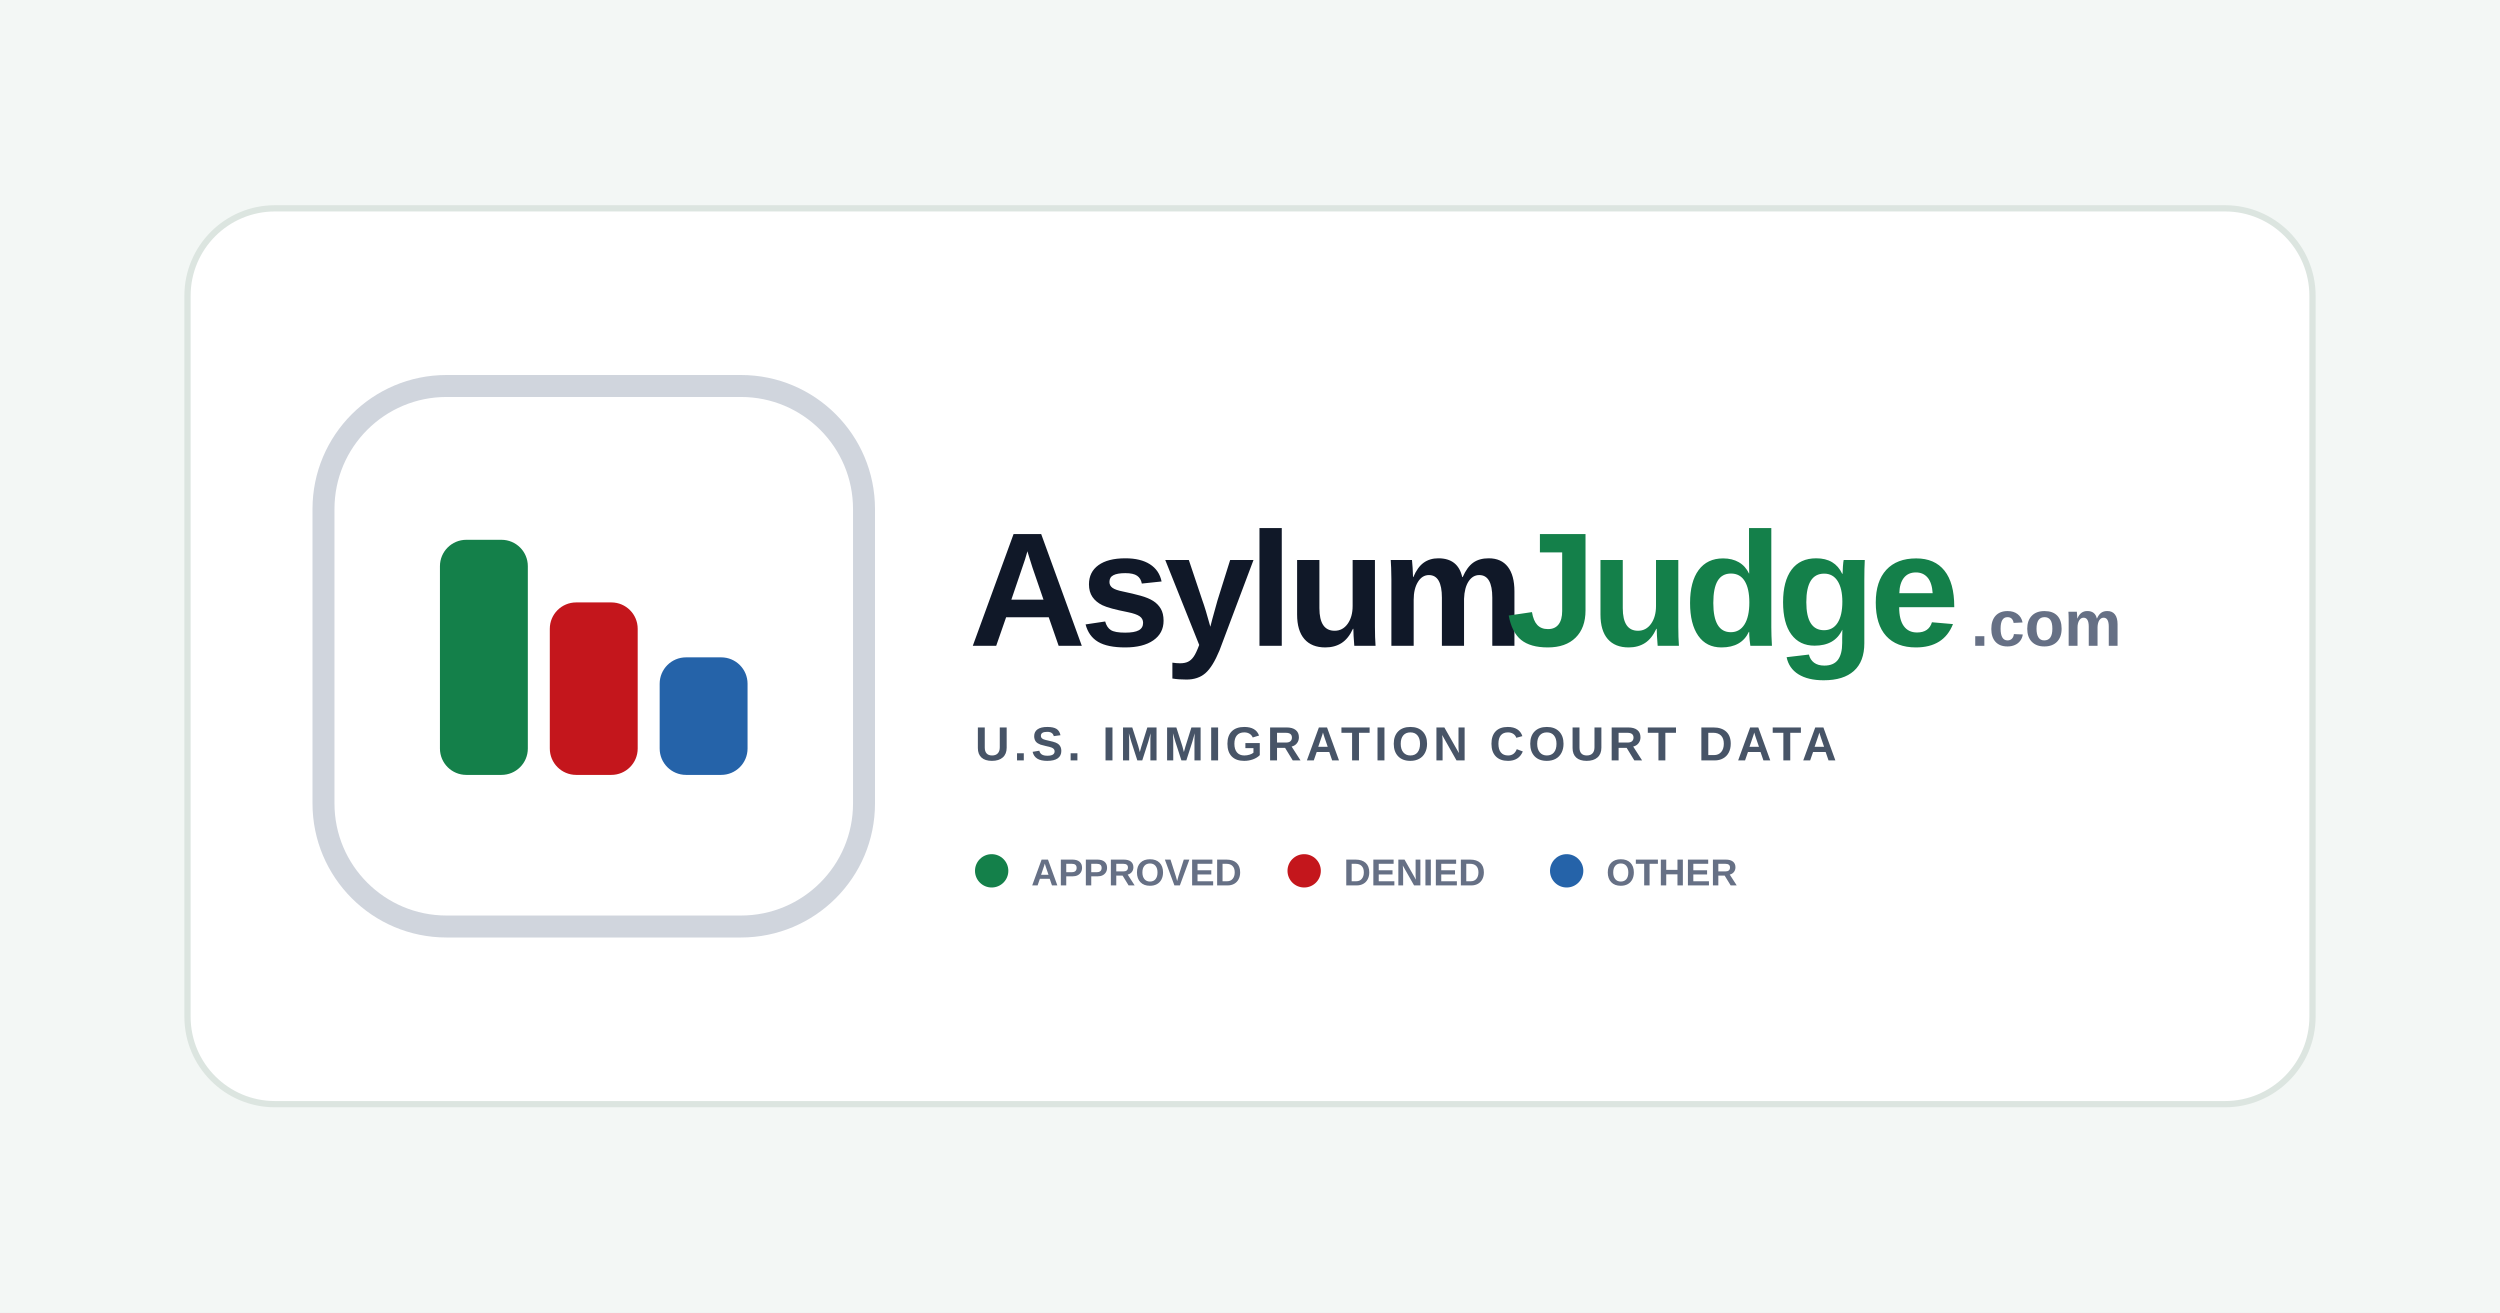
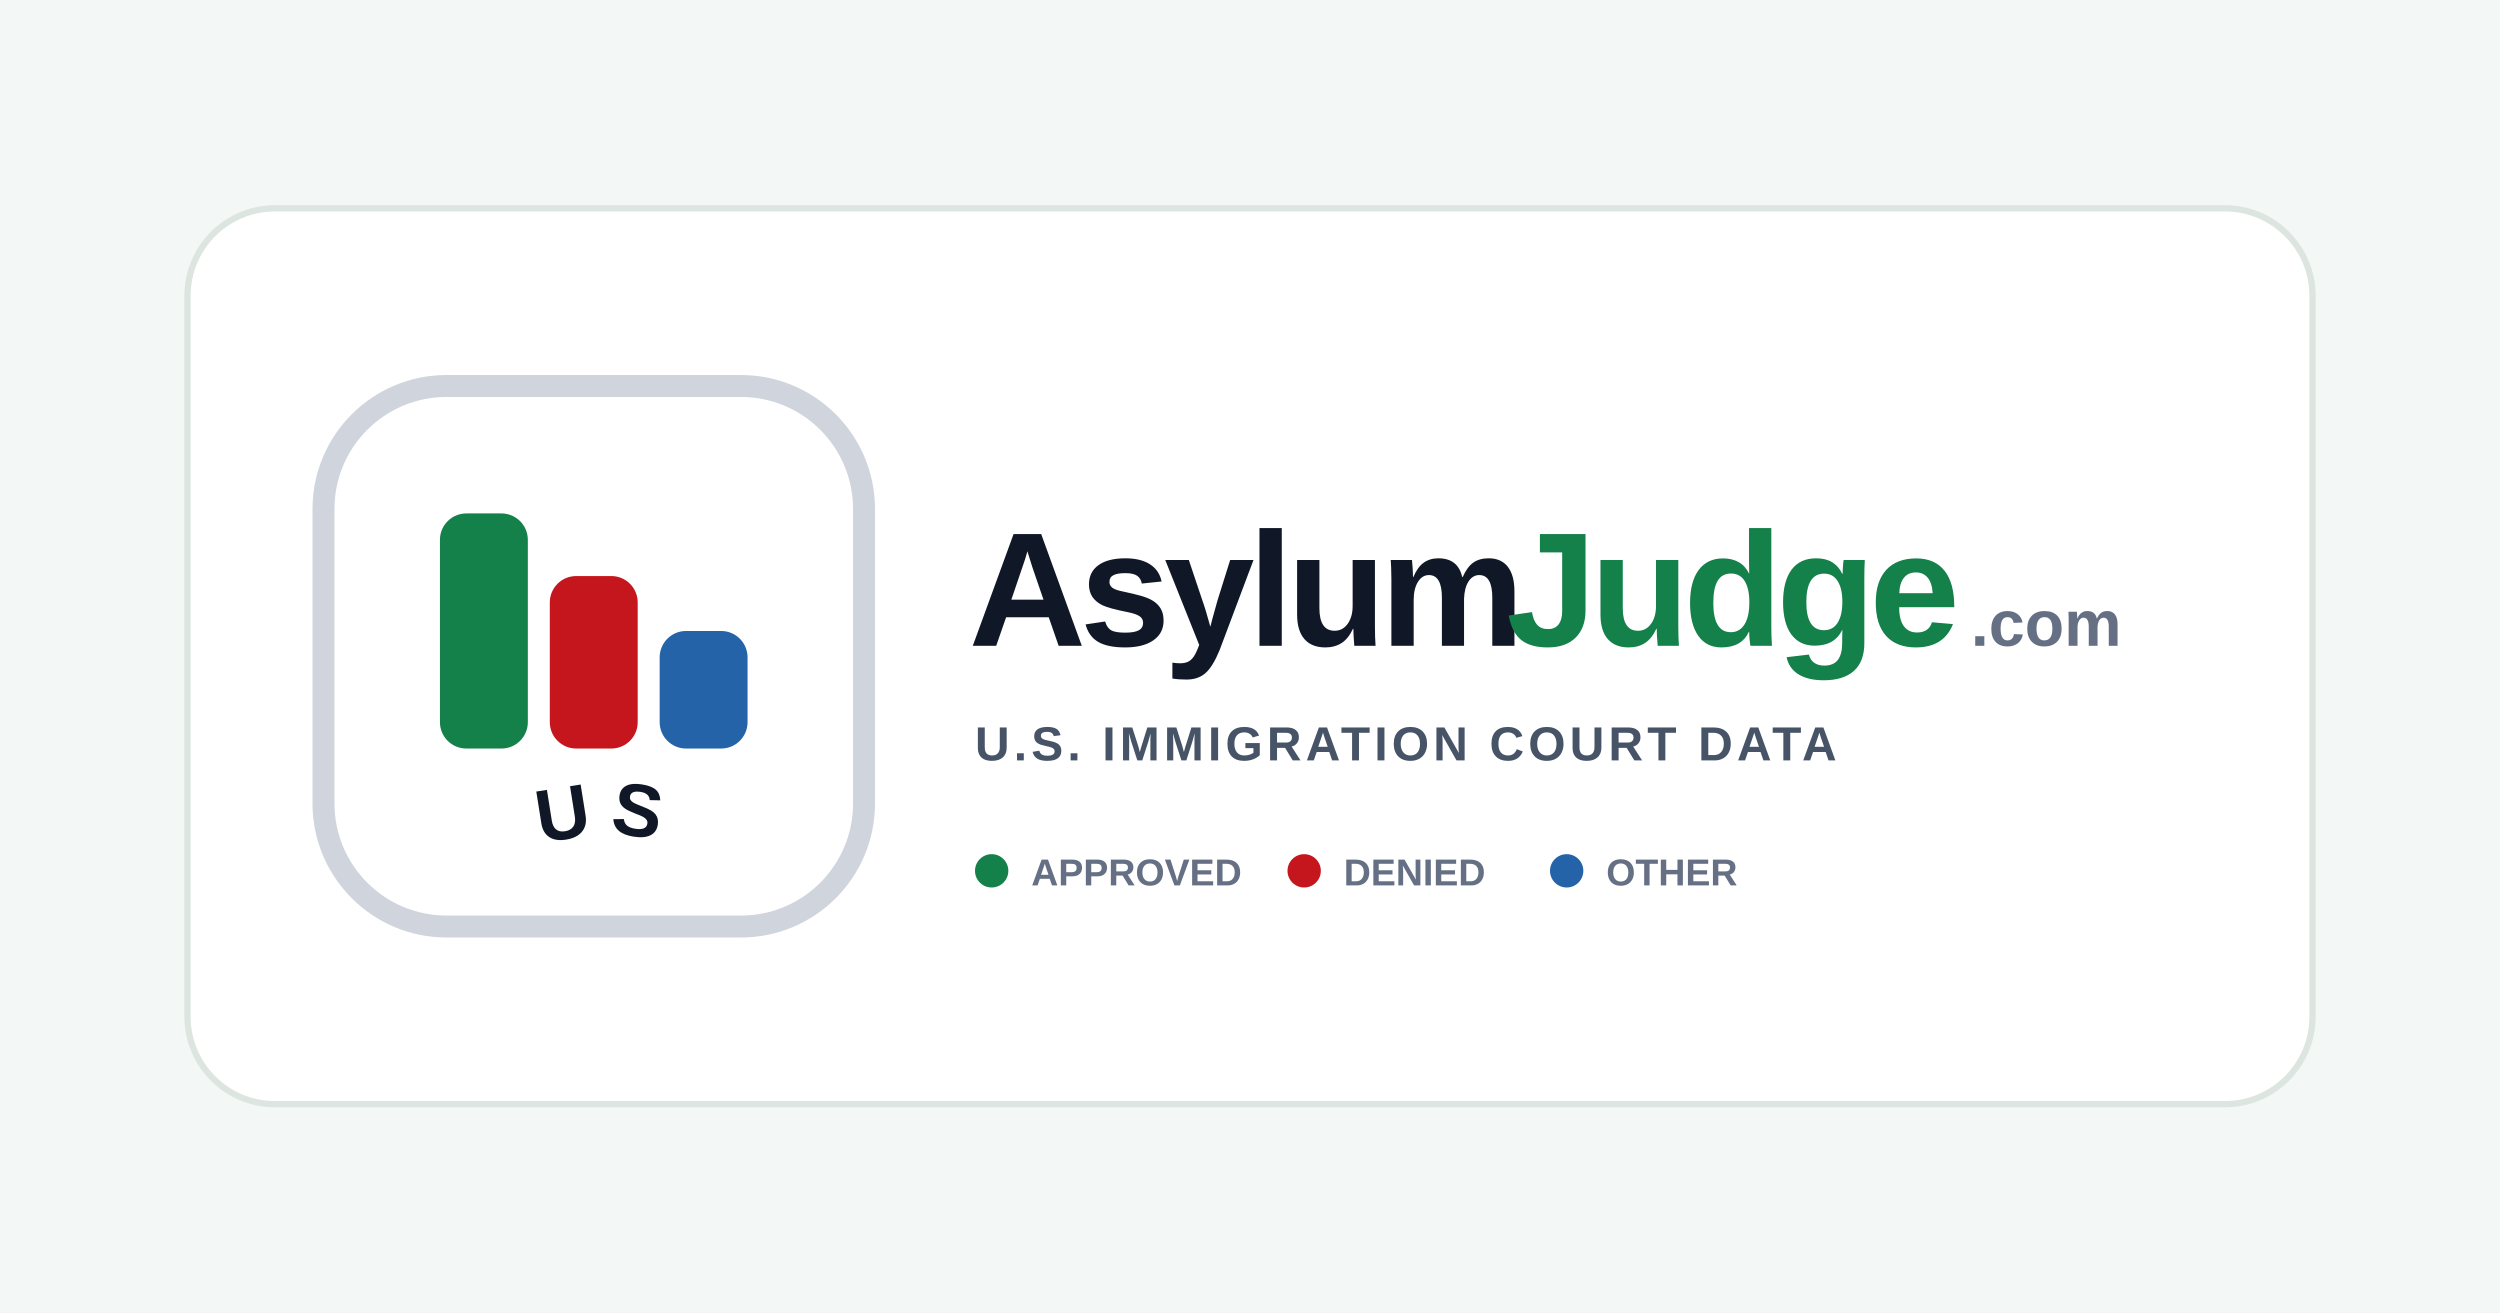
<svg xmlns="http://www.w3.org/2000/svg" width="1200" height="630" viewBox="0 0 1200 630" role="img" aria-labelledby="title desc">
  <rect width="1200" height="630" fill="#F3F7F5" />
  <rect x="90" y="100" width="1020" height="430" rx="42" fill="#fff" stroke="#DCE5E0" stroke-width="3" />
  <g transform="translate(150 180) scale(.5273438)">
    <rect x="10" y="10" width="492" height="492" rx="112" fill="#fff" stroke="#D0D5DD" stroke-width="20" />
-     <rect x="116" y="150" width="80" height="214" rx="24" fill="#14804A" />
-     <rect x="216" y="207" width="80" height="157" rx="24" fill="#C4161C" />
-     <rect x="316" y="257" width="80" height="107" rx="24" fill="#2563A9" />
+     <rect x="116" y="126" width="80" height="214" rx="24" fill="#14804A" />
+     <rect x="216" y="183" width="80" height="157" rx="24" fill="#C4161C" />
+     <rect x="316" y="233" width="80" height="107" rx="24" fill="#2563A9" />
+     <g fill="#101828" font-family="Arial, Helvetica, sans-serif" font-size="68" font-weight="900">
+       <text x="207" y="426" transform="rotate(-9 207 426)">U</text>
+       <text x="270" y="416" transform="rotate(9 270 416)">S</text>
+     </g>
  </g>
  <text x="465" y="310" fill="#101828" font-family="Arial, Helvetica, sans-serif" font-size="78" font-weight="800" letter-spacing="-3">Asylum</text>
  <text x="723" y="310" fill="#14804A" font-family="Arial, Helvetica, sans-serif" font-size="78" font-weight="800" letter-spacing="-3">Judge</text>
  <text x="946" y="310" fill="#667085" font-family="Arial, Helvetica, sans-serif" font-size="31" font-weight="700">.com</text>
  <text x="468" y="365" fill="#475467" font-family="Arial, Helvetica, sans-serif" font-size="23" font-weight="700" letter-spacing="2">U.S. IMMIGRATION COURT DATA</text>
  <g transform="translate(468 410)">
    <circle cx="8" cy="8" r="8" fill="#14804A" />
    <text x="27" y="15" fill="#667085" font-family="Arial" font-size="18" font-weight="700">APPROVED</text>
    <circle cx="158" cy="8" r="8" fill="#C4161C" />
    <text x="177" y="15" fill="#667085" font-family="Arial" font-size="18" font-weight="700">DENIED</text>
    <circle cx="284" cy="8" r="8" fill="#2563A9" />
    <text x="303" y="15" fill="#667085" font-family="Arial" font-size="18" font-weight="700">OTHER</text>
  </g>
</svg>
